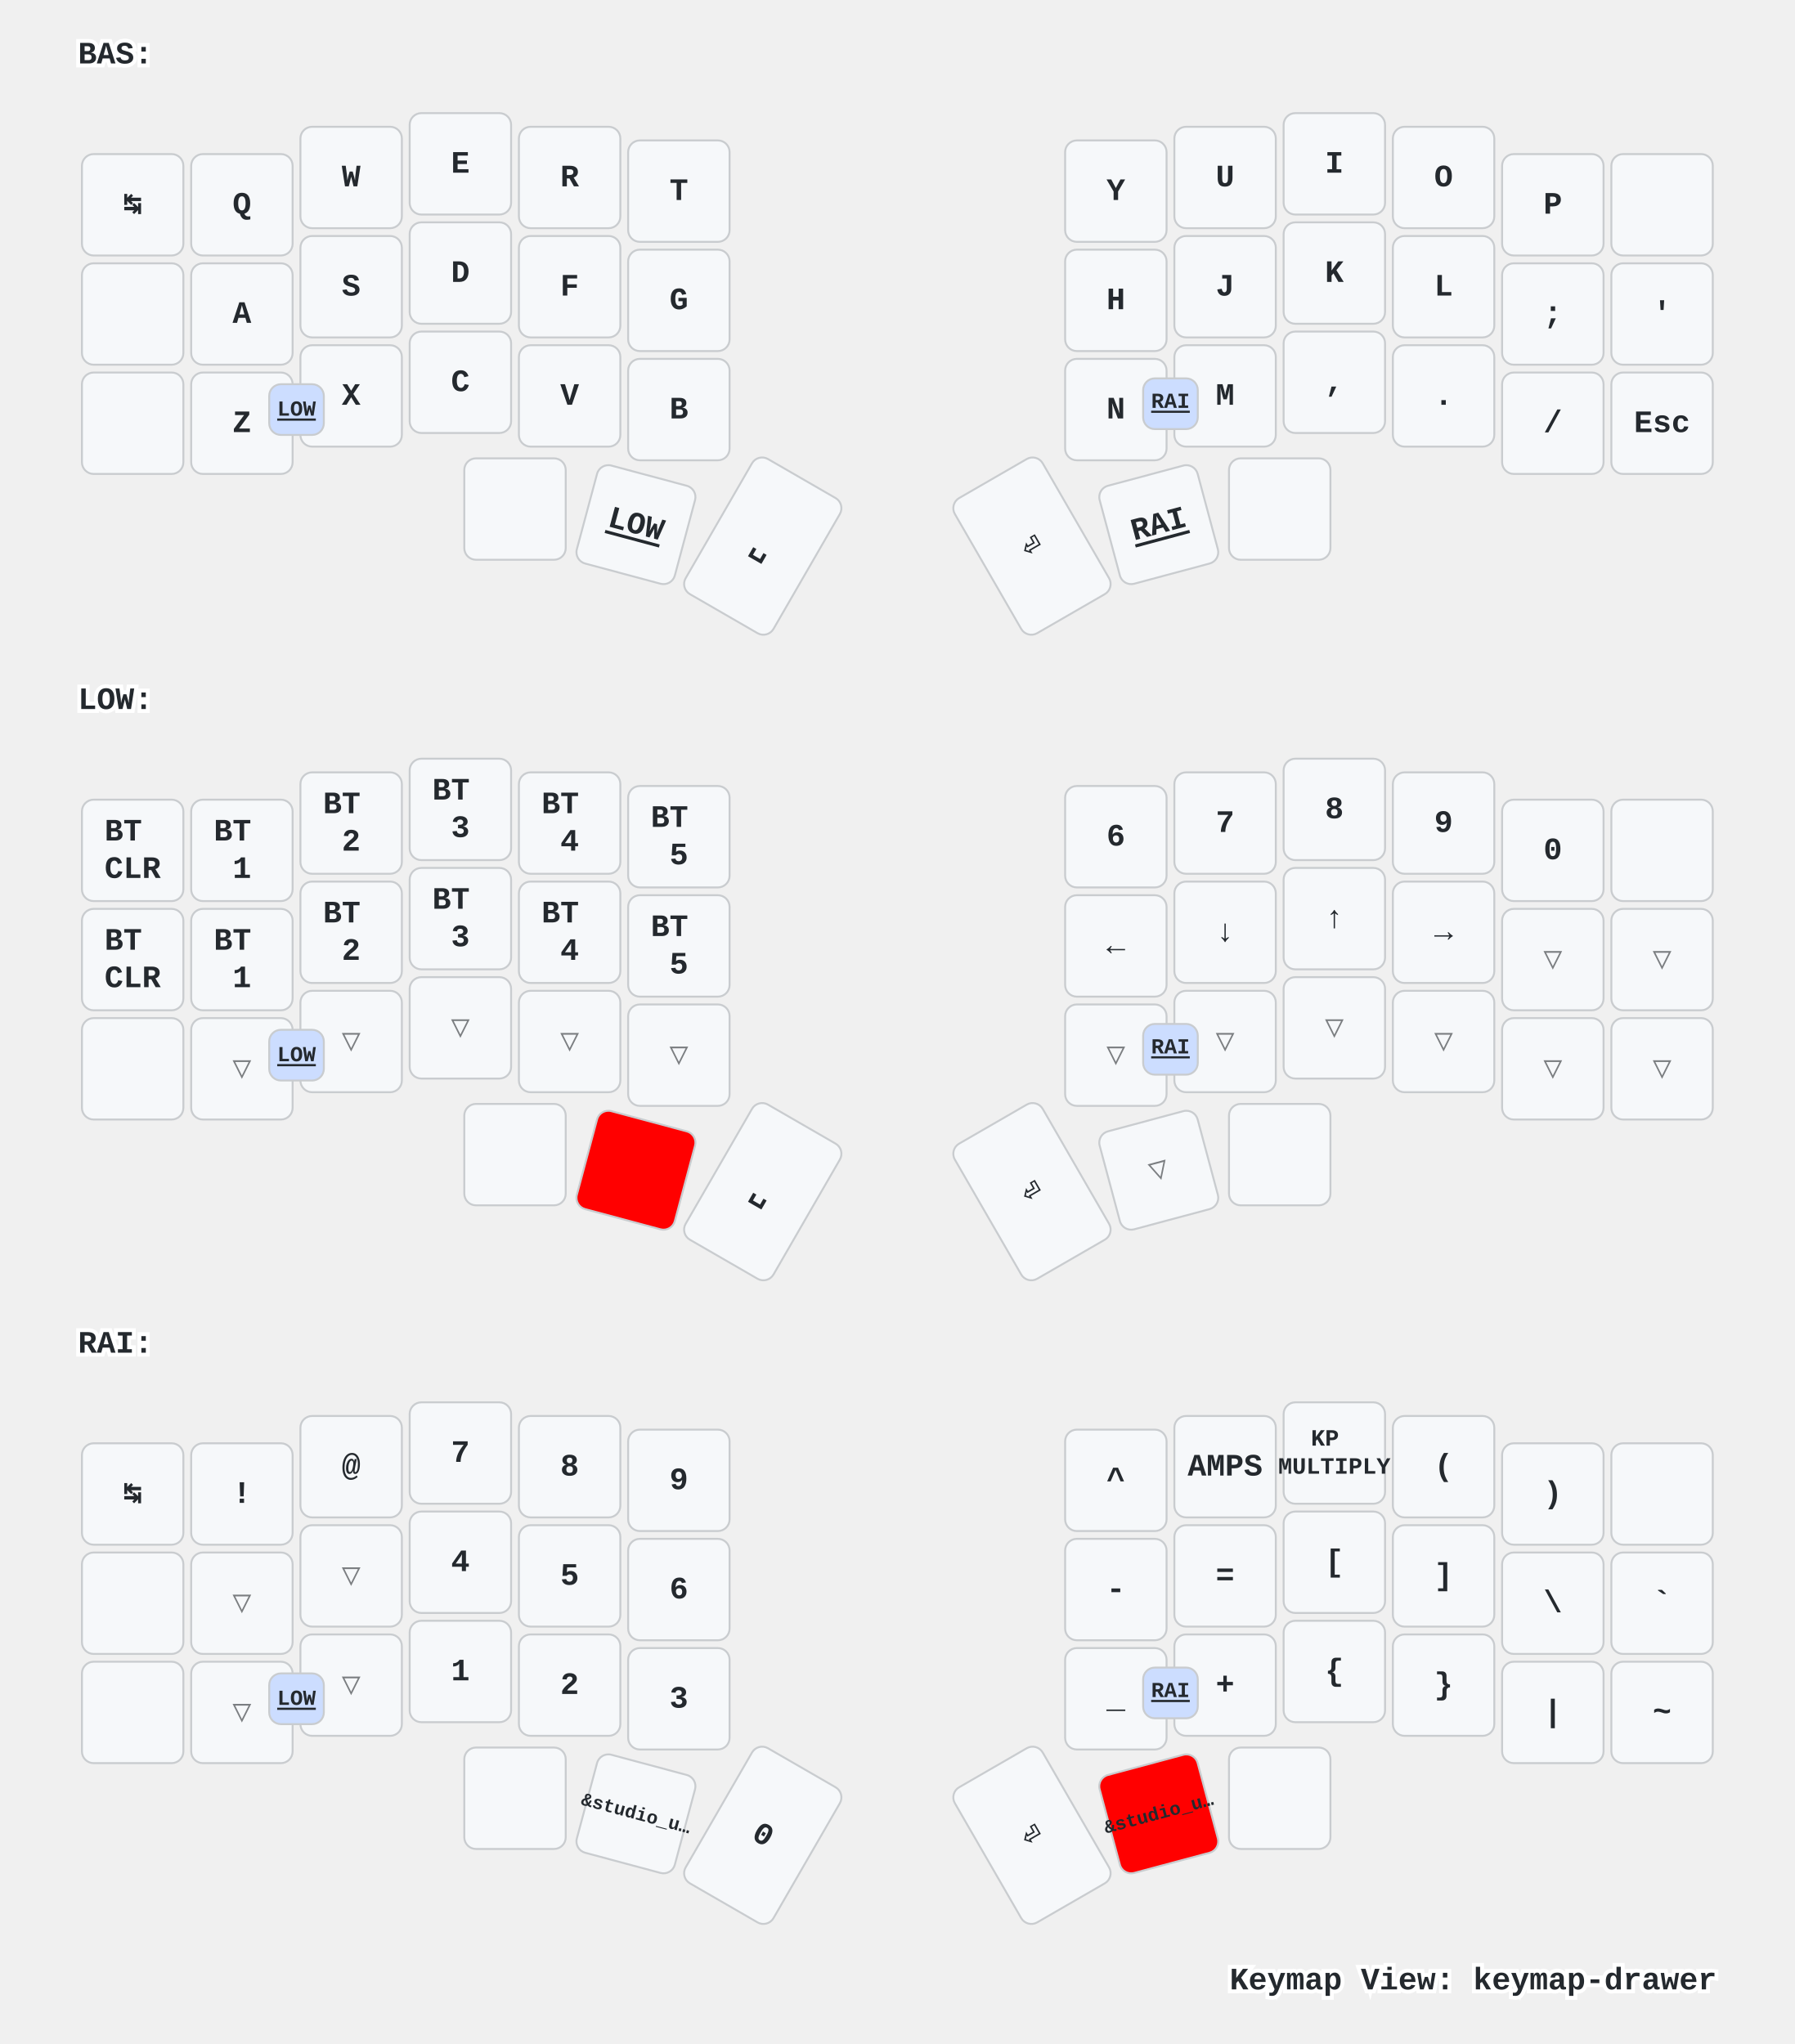
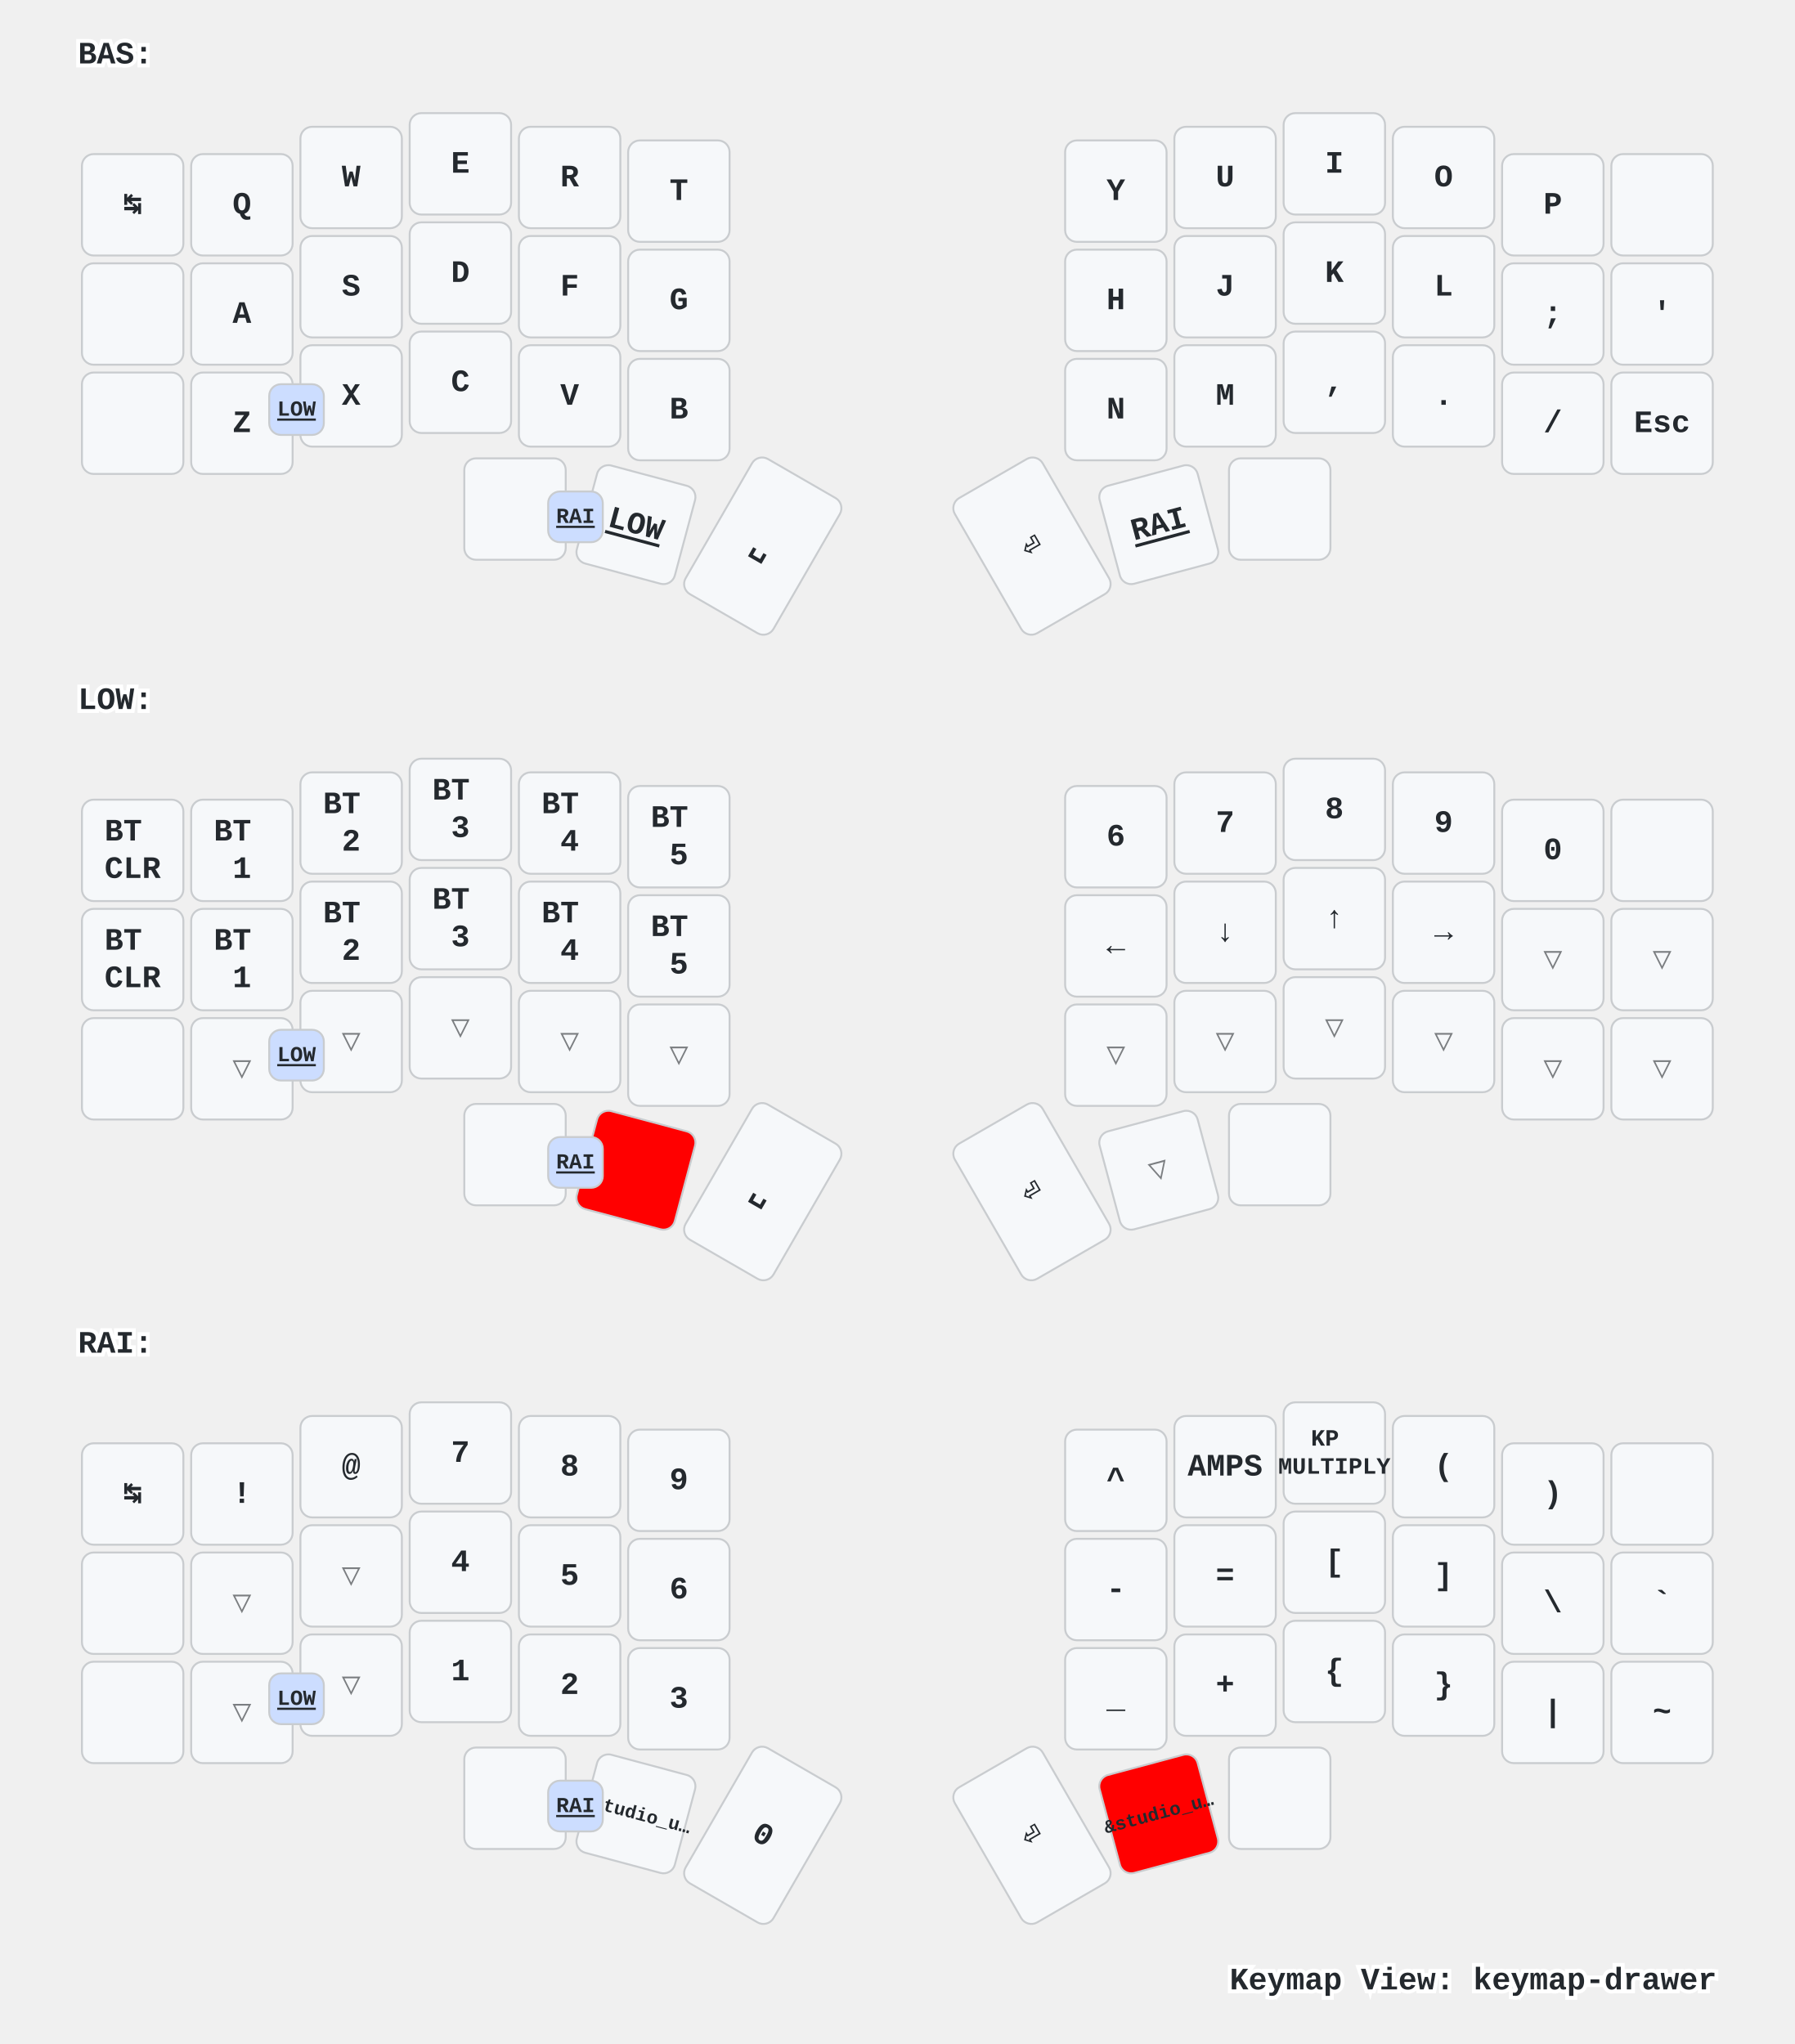
<svg xmlns="http://www.w3.org/2000/svg" xmlns:xlink="http://www.w3.org/1999/xlink" width="920" height="1048" viewBox="0 0 920 1048" class="keymap">
  <defs>/* start glyphs */
<svg id="mdi:apple-keyboard-command">
      <svg id="mdi-apple-keyboard-command" viewBox="0 0 24 24">
        <path d="M6,2A4,4 0 0,1 10,6V8H14V6A4,4 0 0,1 18,2A4,4 0 0,1 22,6A4,4 0 0,1 18,10H16V14H18A4,4 0 0,1 22,18A4,4 0 0,1 18,22A4,4 0 0,1 14,18V16H10V18A4,4 0 0,1 6,22A4,4 0 0,1 2,18A4,4 0 0,1 6,14H8V10H6A4,4 0 0,1 2,6A4,4 0 0,1 6,2M16,18A2,2 0 0,0 18,20A2,2 0 0,0 20,18A2,2 0 0,0 18,16H16V18M14,10H10V14H14V10M6,16A2,2 0 0,0 4,18A2,2 0 0,0 6,20A2,2 0 0,0 8,18V16H6M8,6A2,2 0 0,0 6,4A2,2 0 0,0 4,6A2,2 0 0,0 6,8H8V6M18,8A2,2 0 0,0 20,6A2,2 0 0,0 18,4A2,2 0 0,0 16,6V8H18Z" />
      </svg>
    </svg>
    <svg id="mdi:apple-keyboard-control">
      <svg id="mdi-apple-keyboard-control" viewBox="0 0 24 24">
        <path d="M19.78,11.78L18.36,13.19L12,6.83L5.64,13.19L4.22,11.78L12,4L19.78,11.78Z" />
      </svg>
    </svg>
    <svg id="mdi:apple-keyboard-option">
      <svg id="mdi-apple-keyboard-option" viewBox="0 0 24 24">
        <path d="M3,4H9.11L16.15,18H21V20H14.88L7.84,6H3V4M14,4H21V6H14V4Z" />
      </svg>
    </svg>
    <svg id="mdi:apple-keyboard-shift">
      <svg id="mdi-apple-keyboard-shift" viewBox="0 0 24 24">
        <path d="M15,18V12H17.17L12,6.83L6.83,12H9V18H15M12,4L22,14H17V20H7V14H2L12,4Z" />
      </svg>
    </svg>
    <svg id="mdi:backspace-outline">
      <svg id="mdi-backspace-outline" viewBox="0 0 24 24">
        <path d="M19,15.59L17.59,17L14,13.41L10.41,17L9,15.59L12.59,12L9,8.41L10.41,7L14,10.59L17.59,7L19,8.41L15.41,12L19,15.59M22,3A2,2 0 0,1 24,5V19A2,2 0 0,1 22,21H7C6.31,21 5.77,20.64 5.41,20.11L0,12L5.41,3.88C5.77,3.35 6.31,3 7,3H22M22,5H7L2.28,12L7,19H22V5Z" />
      </svg>
    </svg>
  </defs>/* end glyphs */
<style>/* inherit to force styles through use tags */
svg path {
    fill: inherit;
}

/* font and background color specifications */
svg.keymap {
    font-family: SFMono-Regular,Consolas,Liberation Mono,Menlo,monospace;
    font-size: 14px;
    font-kerning: normal;
    text-rendering: optimizeLegibility;
    fill: #24292e;
}

/* default key styling */
rect.key {
    fill: #f6f8fa;
}

rect.key, rect.combo {
    stroke: #c9cccf;
    stroke-width: 1;
}

/* default key side styling, only used is draw_key_sides is set */
rect.side {
    filter: brightness(90%);
}

/* color accent for combo boxes */
rect.combo, rect.combo-separate {
    fill: #cdf;
}

/* color accent for held keys */
rect.held, rect.combo.held {
    fill: #fdd;
}

/* color accent for ghost (optional) keys */
rect.ghost, rect.combo.ghost {
    stroke-dasharray: 4, 4;
    stroke-width: 2;
}

text {
    text-anchor: middle;
    dominant-baseline: middle;
}

/* styling for layer labels */
text.label {
    font-weight: bold;
    text-anchor: start;
    stroke: white;
    stroke-width: 4;
    paint-order: stroke;
}

/* styling for optional footer */
text.footer {
    text-anchor: end;
    dominant-baseline: auto;
    stroke: white;
    stroke-width: 4;
    paint-order: stroke;
}

/* styling for combo tap, and key non-tap label text */
text.combo, text.hold, text.shifted, text.left, text.right {
    font-size: 11px;
}

text.hold {
    text-anchor: middle;
    dominant-baseline: auto;
}

text.shifted {
    text-anchor: middle;
    dominant-baseline: hanging;
}

text.left {
    text-anchor: start;
}

text.right {
    text-anchor: end;
}

text.layer-activator {
    text-decoration: underline;
}

/* styling for hold/shifted label text in combo box */
text.combo.hold, text.combo.shifted, text.combo.left, text.combo.right {
    font-size: 8px;
}

/* lighter symbol for transparent keys */
text.trans {
    fill: #7b7e81;
}

/* styling for combo dendrons */
path.combo {
    stroke-width: 1;
    stroke: gray;
    fill: none;
}

/* Start Tabler Icons Cleanup */
/* cannot use height/width with glyphs */
.icon-tabler &gt; path {
    fill: inherit;
    stroke: inherit;
    stroke-width: 2;
}
/* hide tabler's default box */
.icon-tabler &gt; path[stroke="none"][fill="none"] {
    visibility: hidden;
}
/* End Tabler Icons Cleanup */

/* For default sytles, see https://github.com/caksoylar/keymap-drawer/blob/main/keymap_drawer/config.py#L85 */

svg.keymap {
  font-family: Ubuntu Mono, Inconsolata, Consolas, Liberation Mono, Menlo, monospace;
  font-size: 16px;
  font-weight: bold;
  text-rendering: optimizeLegibility;
}

/* Color accent for held keys
red = #f00
green = #0f0
blue = #00f
yellow = #ff0
cyan = #0ff
magenta = #f0f
white = #fff
black = #000
grey = #888
light grey = #ccc
#ffc
*/
rect.held, rect.combo.held {
    fill: #f00;
}

/* Technique borrowed and extended from https://github.com/englmaxi/zmk-config/blob/master/keymap-drawer/config.yaml */
.sym_sub_text.tap {
  translate: -5px 2px;
  font-size: 20px;
}
.sym_sub_text.shifted {
  translate: 10px 13px;
  font-size: 10px;
  opacity: 1.0;
}
.combo.sym_sub_text.tap {
  translate: -1px 1px;
}
.combo.sym_sub_text.shifted {
  translate: 7px 5px;
  font-size: 10px;
  opacity: 1.0;
}

/* Toggle */
.toggle.shifted {
  translate: -10px 12px;
}

.toggle.hold {
  translate: 13px -23px;
}

/* Variant for tap-dances */
.tap_dance.tap {
  translate: -7px 0px;
  font-size: 12px;
}
.tap_dance.shifted {
  translate: 7px 17px;
  font-size: 12px;
  opacity: 1.0;
}

/* Variant for symbol next to symbol */
.sym_by_sym.tap {
  translate: -6px 0px;
}
.sym_by_sym.shifted {
  translate: 10px 12px;
  opacity: 1.0;
}

.combo.sym_by_sym.tap {
  translate: -35px 0px;
}
.combo.sym_by_sym.shifted {
  translate: 35px 20px;
  opacity: 1.0;
}

.combo.sym_by_sym.hold {
  visibility: hidden;
}

/* hide hold box for combo sym_by_sym */
.combo.sym_by_sym.hold &gt; path[stroke="none"][fill="none"] {
  visibility: hidden;
}
</style>
  <g transform="translate(40, 0)" class="layer-BAS">
    <text x="0" y="28" class="label" id="BAS">BAS:</text>
    <g transform="translate(0, 56)">
      <g transform="translate(28, 49)" class="key keypos-0">
        <rect rx="6" ry="6" x="-26" y="-26" width="52" height="52" class="key" />
        <text x="0" y="0" class="key tap">↹</text>
      </g>
      <g transform="translate(84, 49)" class="key keypos-1">
        <rect rx="6" ry="6" x="-26" y="-26" width="52" height="52" class="key" />
        <text x="0" y="0" class="key tap">Q</text>
      </g>
      <g transform="translate(140, 35)" class="key keypos-2">
        <rect rx="6" ry="6" x="-26" y="-26" width="52" height="52" class="key" />
        <text x="0" y="0" class="key tap">W</text>
      </g>
      <g transform="translate(196, 28)" class="key keypos-3">
        <rect rx="6" ry="6" x="-26" y="-26" width="52" height="52" class="key" />
        <text x="0" y="0" class="key tap">E</text>
      </g>
      <g transform="translate(252, 35)" class="key keypos-4">
        <rect rx="6" ry="6" x="-26" y="-26" width="52" height="52" class="key" />
        <text x="0" y="0" class="key tap">R</text>
      </g>
      <g transform="translate(308, 42)" class="key keypos-5">
        <rect rx="6" ry="6" x="-26" y="-26" width="52" height="52" class="key" />
        <text x="0" y="0" class="key tap">T</text>
      </g>
      <g transform="translate(532, 42)" class="key keypos-6">
        <rect rx="6" ry="6" x="-26" y="-26" width="52" height="52" class="key" />
        <text x="0" y="0" class="key tap">Y</text>
      </g>
      <g transform="translate(588, 35)" class="key keypos-7">
        <rect rx="6" ry="6" x="-26" y="-26" width="52" height="52" class="key" />
        <text x="0" y="0" class="key tap">U</text>
      </g>
      <g transform="translate(644, 28)" class="key keypos-8">
        <rect rx="6" ry="6" x="-26" y="-26" width="52" height="52" class="key" />
        <text x="0" y="0" class="key tap">I</text>
      </g>
      <g transform="translate(700, 35)" class="key keypos-9">
        <rect rx="6" ry="6" x="-26" y="-26" width="52" height="52" class="key" />
        <text x="0" y="0" class="key tap">O</text>
      </g>
      <g transform="translate(756, 49)" class="key keypos-10">
        <rect rx="6" ry="6" x="-26" y="-26" width="52" height="52" class="key" />
        <text x="0" y="0" class="key tap">P</text>
      </g>
      <g transform="translate(812, 49)" class="key keypos-11">
        <rect rx="6" ry="6" x="-26" y="-26" width="52" height="52" class="key" />
        <use href="#mdi:backspace-outline" xlink:href="#mdi:backspace-outline" x="-9" y="-9" height="18" width="18.0" class="key tap glyph mdi:backspace-outline" />
      </g>
      <g transform="translate(28, 105)" class="key keypos-12">
        <rect rx="6" ry="6" x="-26" y="-26" width="52" height="52" class="key" />
        <use href="#mdi:apple-keyboard-control" xlink:href="#mdi:apple-keyboard-control" x="-9" y="-9" height="18" width="18.0" class="key tap glyph mdi:apple-keyboard-control" />
      </g>
      <g transform="translate(84, 105)" class="key keypos-13">
        <rect rx="6" ry="6" x="-26" y="-26" width="52" height="52" class="key" />
        <text x="0" y="0" class="key tap">A</text>
      </g>
      <g transform="translate(140, 91)" class="key keypos-14">
        <rect rx="6" ry="6" x="-26" y="-26" width="52" height="52" class="key" />
        <text x="0" y="0" class="key tap">S</text>
      </g>
      <g transform="translate(196, 84)" class="key keypos-15">
        <rect rx="6" ry="6" x="-26" y="-26" width="52" height="52" class="key" />
        <text x="0" y="0" class="key tap">D</text>
      </g>
      <g transform="translate(252, 91)" class="key keypos-16">
        <rect rx="6" ry="6" x="-26" y="-26" width="52" height="52" class="key" />
        <text x="0" y="0" class="key tap">F</text>
      </g>
      <g transform="translate(308, 98)" class="key keypos-17">
        <rect rx="6" ry="6" x="-26" y="-26" width="52" height="52" class="key" />
        <text x="0" y="0" class="key tap">G</text>
      </g>
      <g transform="translate(532, 98)" class="key keypos-18">
        <rect rx="6" ry="6" x="-26" y="-26" width="52" height="52" class="key" />
        <text x="0" y="0" class="key tap">H</text>
      </g>
      <g transform="translate(588, 91)" class="key keypos-19">
        <rect rx="6" ry="6" x="-26" y="-26" width="52" height="52" class="key" />
        <text x="0" y="0" class="key tap">J</text>
      </g>
      <g transform="translate(644, 84)" class="key keypos-20">
        <rect rx="6" ry="6" x="-26" y="-26" width="52" height="52" class="key" />
        <text x="0" y="0" class="key tap">K</text>
      </g>
      <g transform="translate(700, 91)" class="key keypos-21">
        <rect rx="6" ry="6" x="-26" y="-26" width="52" height="52" class="key" />
        <text x="0" y="0" class="key tap">L</text>
      </g>
      <g transform="translate(756, 105)" class="key keypos-22">
        <rect rx="6" ry="6" x="-26" y="-26" width="52" height="52" class="key" />
        <text x="0" y="0" class="key tap">;</text>
      </g>
      <g transform="translate(812, 105)" class="key keypos-23">
        <rect rx="6" ry="6" x="-26" y="-26" width="52" height="52" class="key" />
        <text x="0" y="0" class="key tap">'</text>
      </g>
      <g transform="translate(28, 161)" class="key keypos-24">
        <rect rx="6" ry="6" x="-26" y="-26" width="52" height="52" class="key" />
        <use href="#mdi:apple-keyboard-shift" xlink:href="#mdi:apple-keyboard-shift" x="-9" y="-9" height="18" width="18.0" class="key tap glyph mdi:apple-keyboard-shift" />
      </g>
      <g transform="translate(84, 161)" class="key keypos-25">
        <rect rx="6" ry="6" x="-26" y="-26" width="52" height="52" class="key" />
        <text x="0" y="0" class="key tap">Z</text>
      </g>
      <g transform="translate(140, 147)" class="key keypos-26">
        <rect rx="6" ry="6" x="-26" y="-26" width="52" height="52" class="key" />
        <text x="0" y="0" class="key tap">X</text>
      </g>
      <g transform="translate(196, 140)" class="key keypos-27">
        <rect rx="6" ry="6" x="-26" y="-26" width="52" height="52" class="key" />
        <text x="0" y="0" class="key tap">C</text>
      </g>
      <g transform="translate(252, 147)" class="key keypos-28">
        <rect rx="6" ry="6" x="-26" y="-26" width="52" height="52" class="key" />
        <text x="0" y="0" class="key tap">V</text>
      </g>
      <g transform="translate(308, 154)" class="key keypos-29">
        <rect rx="6" ry="6" x="-26" y="-26" width="52" height="52" class="key" />
        <text x="0" y="0" class="key tap">B</text>
      </g>
      <g transform="translate(532, 154)" class="key keypos-30">
        <rect rx="6" ry="6" x="-26" y="-26" width="52" height="52" class="key" />
        <text x="0" y="0" class="key tap">N</text>
      </g>
      <g transform="translate(588, 147)" class="key keypos-31">
        <rect rx="6" ry="6" x="-26" y="-26" width="52" height="52" class="key" />
        <text x="0" y="0" class="key tap">M</text>
      </g>
      <g transform="translate(644, 140)" class="key keypos-32">
        <rect rx="6" ry="6" x="-26" y="-26" width="52" height="52" class="key" />
        <text x="0" y="0" class="key tap">,</text>
      </g>
      <g transform="translate(700, 147)" class="key keypos-33">
        <rect rx="6" ry="6" x="-26" y="-26" width="52" height="52" class="key" />
        <text x="0" y="0" class="key tap">.</text>
      </g>
      <g transform="translate(756, 161)" class="key keypos-34">
        <rect rx="6" ry="6" x="-26" y="-26" width="52" height="52" class="key" />
        <text x="0" y="0" class="key tap">/</text>
      </g>
      <g transform="translate(812, 161)" class="key keypos-35">
        <rect rx="6" ry="6" x="-26" y="-26" width="52" height="52" class="key" />
        <text x="0" y="0" class="key tap">Esc</text>
      </g>
      <g transform="translate(224, 205)" class="key keypos-36">
        <rect rx="6" ry="6" x="-26" y="-26" width="52" height="52" class="key" />
        <use href="#mdi:apple-keyboard-command" xlink:href="#mdi:apple-keyboard-command" x="-9" y="-9" height="18" width="18.0" class="key tap glyph mdi:apple-keyboard-command" />
      </g>
      <g transform="translate(286, 213) rotate(15.0)" class="key keypos-37">
        <rect rx="6" ry="6" x="-26" y="-26" width="52" height="52" class="key" />
        <a href="#LOW">
          <text x="0" y="0" class="key tap layer-activator">LOW</text>
        </a>
      </g>
      <g transform="translate(351, 224) rotate(30.0)" class="key keypos-38">
        <rect rx="6" ry="6" x="-26" y="-40" width="52" height="80" class="key" />
        <text x="0" y="0" class="key tap">␣</text>
      </g>
      <g transform="translate(489, 224) rotate(-30.0)" class="key keypos-39">
        <rect rx="6" ry="6" x="-26" y="-40" width="52" height="80" class="key" />
        <text x="0" y="0" class="key tap">⏎</text>
      </g>
      <g transform="translate(554, 213) rotate(-15.0)" class="key keypos-40">
        <rect rx="6" ry="6" x="-26" y="-26" width="52" height="52" class="key" />
        <a href="#RAI">
          <text x="0" y="0" class="key tap layer-activator">RAI</text>
        </a>
      </g>
      <g transform="translate(616, 205)" class="key keypos-41">
        <rect rx="6" ry="6" x="-26" y="-26" width="52" height="52" class="key" />
        <use href="#mdi:apple-keyboard-option" xlink:href="#mdi:apple-keyboard-option" x="-9" y="-9" height="18" width="18.0" class="key tap glyph mdi:apple-keyboard-option" />
      </g>
      <g class="combo combopos-0">
        <rect rx="6" ry="6" x="98" y="141" width="28" height="26" class="combo" />
        <a href="#LOW">
          <text x="112" y="154" class="combo tap layer-activator">LOW</text>
        </a>
      </g>
      <g class="combo combopos-1">
-         <rect rx="6" ry="6" x="546" y="138" width="28" height="26" class="combo" />
+         <rect rx="6" ry="6" x="241" y="196" width="28" height="26" class="combo" />
        <a href="#RAI">
-           <text x="560" y="150" class="combo tap layer-activator">RAI</text>
+           <text x="255" y="209" class="combo tap layer-activator">RAI</text>
        </a>
      </g>
    </g>
  </g>
  <g transform="translate(40, 331)" class="layer-LOW">
    <text x="0" y="28" class="label" id="LOW">LOW:</text>
    <g transform="translate(0, 56)">
      <g transform="translate(28, 49)" class="key keypos-0">
        <rect rx="6" ry="6" x="-26" y="-26" width="52" height="52" class="key" />
        <text x="0" y="0" class="key tap">
          <tspan x="0" dy="-0.6em">BT</tspan>
          <tspan x="0" dy="1.2em">CLR</tspan>
        </text>
      </g>
      <g transform="translate(84, 49)" class="key keypos-1">
        <rect rx="6" ry="6" x="-26" y="-26" width="52" height="52" class="key" />
        <text x="0" y="0" class="key tap">
          <tspan x="0" dy="-0.6em">BT</tspan>
          <tspan x="0" dy="1.2em">1</tspan>
        </text>
      </g>
      <g transform="translate(140, 35)" class="key keypos-2">
        <rect rx="6" ry="6" x="-26" y="-26" width="52" height="52" class="key" />
        <text x="0" y="0" class="key tap">
          <tspan x="0" dy="-0.6em">BT</tspan>
          <tspan x="0" dy="1.2em">2</tspan>
        </text>
      </g>
      <g transform="translate(196, 28)" class="key keypos-3">
        <rect rx="6" ry="6" x="-26" y="-26" width="52" height="52" class="key" />
        <text x="0" y="0" class="key tap">
          <tspan x="0" dy="-0.6em">BT</tspan>
          <tspan x="0" dy="1.2em">3</tspan>
        </text>
      </g>
      <g transform="translate(252, 35)" class="key keypos-4">
        <rect rx="6" ry="6" x="-26" y="-26" width="52" height="52" class="key" />
        <text x="0" y="0" class="key tap">
          <tspan x="0" dy="-0.6em">BT</tspan>
          <tspan x="0" dy="1.2em">4</tspan>
        </text>
      </g>
      <g transform="translate(308, 42)" class="key keypos-5">
        <rect rx="6" ry="6" x="-26" y="-26" width="52" height="52" class="key" />
        <text x="0" y="0" class="key tap">
          <tspan x="0" dy="-0.6em">BT</tspan>
          <tspan x="0" dy="1.2em">5</tspan>
        </text>
      </g>
      <g transform="translate(532, 42)" class="key keypos-6">
        <rect rx="6" ry="6" x="-26" y="-26" width="52" height="52" class="key" />
        <text x="0" y="0" class="key tap">6</text>
      </g>
      <g transform="translate(588, 35)" class="key keypos-7">
        <rect rx="6" ry="6" x="-26" y="-26" width="52" height="52" class="key" />
        <text x="0" y="0" class="key tap">7</text>
      </g>
      <g transform="translate(644, 28)" class="key keypos-8">
        <rect rx="6" ry="6" x="-26" y="-26" width="52" height="52" class="key" />
        <text x="0" y="0" class="key tap">8</text>
      </g>
      <g transform="translate(700, 35)" class="key keypos-9">
        <rect rx="6" ry="6" x="-26" y="-26" width="52" height="52" class="key" />
        <text x="0" y="0" class="key tap">9</text>
      </g>
      <g transform="translate(756, 49)" class="key keypos-10">
        <rect rx="6" ry="6" x="-26" y="-26" width="52" height="52" class="key" />
        <text x="0" y="0" class="key tap">0</text>
      </g>
      <g transform="translate(812, 49)" class="key keypos-11">
        <rect rx="6" ry="6" x="-26" y="-26" width="52" height="52" class="key" />
        <use href="#mdi:backspace-outline" xlink:href="#mdi:backspace-outline" x="-9" y="-9" height="18" width="18.0" class="key tap glyph mdi:backspace-outline" />
      </g>
      <g transform="translate(28, 105)" class="key keypos-12">
        <rect rx="6" ry="6" x="-26" y="-26" width="52" height="52" class="key" />
        <text x="0" y="0" class="key tap">
          <tspan x="0" dy="-0.6em">BT</tspan>
          <tspan x="0" dy="1.2em">CLR</tspan>
        </text>
      </g>
      <g transform="translate(84, 105)" class="key keypos-13">
        <rect rx="6" ry="6" x="-26" y="-26" width="52" height="52" class="key" />
        <text x="0" y="0" class="key tap">
          <tspan x="0" dy="-0.6em">BT</tspan>
          <tspan x="0" dy="1.2em">1</tspan>
        </text>
      </g>
      <g transform="translate(140, 91)" class="key keypos-14">
        <rect rx="6" ry="6" x="-26" y="-26" width="52" height="52" class="key" />
        <text x="0" y="0" class="key tap">
          <tspan x="0" dy="-0.6em">BT</tspan>
          <tspan x="0" dy="1.2em">2</tspan>
        </text>
      </g>
      <g transform="translate(196, 84)" class="key keypos-15">
        <rect rx="6" ry="6" x="-26" y="-26" width="52" height="52" class="key" />
        <text x="0" y="0" class="key tap">
          <tspan x="0" dy="-0.6em">BT</tspan>
          <tspan x="0" dy="1.2em">3</tspan>
        </text>
      </g>
      <g transform="translate(252, 91)" class="key keypos-16">
        <rect rx="6" ry="6" x="-26" y="-26" width="52" height="52" class="key" />
        <text x="0" y="0" class="key tap">
          <tspan x="0" dy="-0.6em">BT</tspan>
          <tspan x="0" dy="1.2em">4</tspan>
        </text>
      </g>
      <g transform="translate(308, 98)" class="key keypos-17">
        <rect rx="6" ry="6" x="-26" y="-26" width="52" height="52" class="key" />
        <text x="0" y="0" class="key tap">
          <tspan x="0" dy="-0.6em">BT</tspan>
          <tspan x="0" dy="1.2em">5</tspan>
        </text>
      </g>
      <g transform="translate(532, 98)" class="key keypos-18">
        <rect rx="6" ry="6" x="-26" y="-26" width="52" height="52" class="key" />
        <text x="0" y="0" class="key tap">←</text>
      </g>
      <g transform="translate(588, 91)" class="key keypos-19">
        <rect rx="6" ry="6" x="-26" y="-26" width="52" height="52" class="key" />
        <text x="0" y="0" class="key tap">↓</text>
      </g>
      <g transform="translate(644, 84)" class="key keypos-20">
        <rect rx="6" ry="6" x="-26" y="-26" width="52" height="52" class="key" />
        <text x="0" y="0" class="key tap">↑</text>
      </g>
      <g transform="translate(700, 91)" class="key keypos-21">
        <rect rx="6" ry="6" x="-26" y="-26" width="52" height="52" class="key" />
        <text x="0" y="0" class="key tap">→</text>
      </g>
      <g transform="translate(756, 105)" class="key trans keypos-22">
        <rect rx="6" ry="6" x="-26" y="-26" width="52" height="52" class="key trans" />
        <text x="0" y="0" class="key trans tap">▽</text>
      </g>
      <g transform="translate(812, 105)" class="key trans keypos-23">
        <rect rx="6" ry="6" x="-26" y="-26" width="52" height="52" class="key trans" />
        <text x="0" y="0" class="key trans tap">▽</text>
      </g>
      <g transform="translate(28, 161)" class="key keypos-24">
        <rect rx="6" ry="6" x="-26" y="-26" width="52" height="52" class="key" />
        <use href="#mdi:apple-keyboard-shift" xlink:href="#mdi:apple-keyboard-shift" x="-9" y="-9" height="18" width="18.0" class="key tap glyph mdi:apple-keyboard-shift" />
      </g>
      <g transform="translate(84, 161)" class="key trans keypos-25">
        <rect rx="6" ry="6" x="-26" y="-26" width="52" height="52" class="key trans" />
        <text x="0" y="0" class="key trans tap">▽</text>
      </g>
      <g transform="translate(140, 147)" class="key trans keypos-26">
        <rect rx="6" ry="6" x="-26" y="-26" width="52" height="52" class="key trans" />
        <text x="0" y="0" class="key trans tap">▽</text>
      </g>
      <g transform="translate(196, 140)" class="key trans keypos-27">
        <rect rx="6" ry="6" x="-26" y="-26" width="52" height="52" class="key trans" />
        <text x="0" y="0" class="key trans tap">▽</text>
      </g>
      <g transform="translate(252, 147)" class="key trans keypos-28">
        <rect rx="6" ry="6" x="-26" y="-26" width="52" height="52" class="key trans" />
        <text x="0" y="0" class="key trans tap">▽</text>
      </g>
      <g transform="translate(308, 154)" class="key trans keypos-29">
        <rect rx="6" ry="6" x="-26" y="-26" width="52" height="52" class="key trans" />
        <text x="0" y="0" class="key trans tap">▽</text>
      </g>
      <g transform="translate(532, 154)" class="key trans keypos-30">
        <rect rx="6" ry="6" x="-26" y="-26" width="52" height="52" class="key trans" />
        <text x="0" y="0" class="key trans tap">▽</text>
      </g>
      <g transform="translate(588, 147)" class="key trans keypos-31">
        <rect rx="6" ry="6" x="-26" y="-26" width="52" height="52" class="key trans" />
        <text x="0" y="0" class="key trans tap">▽</text>
      </g>
      <g transform="translate(644, 140)" class="key trans keypos-32">
        <rect rx="6" ry="6" x="-26" y="-26" width="52" height="52" class="key trans" />
        <text x="0" y="0" class="key trans tap">▽</text>
      </g>
      <g transform="translate(700, 147)" class="key trans keypos-33">
        <rect rx="6" ry="6" x="-26" y="-26" width="52" height="52" class="key trans" />
        <text x="0" y="0" class="key trans tap">▽</text>
      </g>
      <g transform="translate(756, 161)" class="key trans keypos-34">
        <rect rx="6" ry="6" x="-26" y="-26" width="52" height="52" class="key trans" />
        <text x="0" y="0" class="key trans tap">▽</text>
      </g>
      <g transform="translate(812, 161)" class="key trans keypos-35">
        <rect rx="6" ry="6" x="-26" y="-26" width="52" height="52" class="key trans" />
        <text x="0" y="0" class="key trans tap">▽</text>
      </g>
      <g transform="translate(224, 205)" class="key keypos-36">
        <rect rx="6" ry="6" x="-26" y="-26" width="52" height="52" class="key" />
        <use href="#mdi:apple-keyboard-command" xlink:href="#mdi:apple-keyboard-command" x="-9" y="-9" height="18" width="18.0" class="key tap glyph mdi:apple-keyboard-command" />
      </g>
      <g transform="translate(286, 213) rotate(15.0)" class="key held keypos-37">
        <rect rx="6" ry="6" x="-26" y="-26" width="52" height="52" class="key held" />
      </g>
      <g transform="translate(351, 224) rotate(30.0)" class="key keypos-38">
        <rect rx="6" ry="6" x="-26" y="-40" width="52" height="80" class="key" />
        <text x="0" y="0" class="key tap">␣</text>
      </g>
      <g transform="translate(489, 224) rotate(-30.0)" class="key keypos-39">
        <rect rx="6" ry="6" x="-26" y="-40" width="52" height="80" class="key" />
        <text x="0" y="0" class="key tap">⏎</text>
      </g>
      <g transform="translate(554, 213) rotate(-15.0)" class="key trans keypos-40">
        <rect rx="6" ry="6" x="-26" y="-26" width="52" height="52" class="key trans" />
        <text x="0" y="0" class="key trans tap">▽</text>
      </g>
      <g transform="translate(616, 205)" class="key keypos-41">
        <rect rx="6" ry="6" x="-26" y="-26" width="52" height="52" class="key" />
        <use href="#mdi:apple-keyboard-option" xlink:href="#mdi:apple-keyboard-option" x="-9" y="-9" height="18" width="18.0" class="key tap glyph mdi:apple-keyboard-option" />
      </g>
      <g class="combo combopos-0">
        <rect rx="6" ry="6" x="98" y="141" width="28" height="26" class="combo" />
        <a href="#LOW">
          <text x="112" y="154" class="combo tap layer-activator">LOW</text>
        </a>
      </g>
      <g class="combo combopos-1">
-         <rect rx="6" ry="6" x="546" y="138" width="28" height="26" class="combo" />
+         <rect rx="6" ry="6" x="241" y="196" width="28" height="26" class="combo" />
        <a href="#RAI">
-           <text x="560" y="150" class="combo tap layer-activator">RAI</text>
+           <text x="255" y="209" class="combo tap layer-activator">RAI</text>
        </a>
      </g>
    </g>
  </g>
  <g transform="translate(40, 661)" class="layer-RAI">
    <text x="0" y="28" class="label" id="RAI">RAI:</text>
    <g transform="translate(0, 56)">
      <g transform="translate(28, 49)" class="key keypos-0">
        <rect rx="6" ry="6" x="-26" y="-26" width="52" height="52" class="key" />
        <text x="0" y="0" class="key tap">↹</text>
      </g>
      <g transform="translate(84, 49)" class="key keypos-1">
        <rect rx="6" ry="6" x="-26" y="-26" width="52" height="52" class="key" />
        <text x="0" y="0" class="key tap">!</text>
      </g>
      <g transform="translate(140, 35)" class="key keypos-2">
        <rect rx="6" ry="6" x="-26" y="-26" width="52" height="52" class="key" />
        <text x="0" y="0" class="key tap">@</text>
      </g>
      <g transform="translate(196, 28)" class="key keypos-3">
        <rect rx="6" ry="6" x="-26" y="-26" width="52" height="52" class="key" />
        <text x="0" y="0" class="key tap">7</text>
      </g>
      <g transform="translate(252, 35)" class="key keypos-4">
        <rect rx="6" ry="6" x="-26" y="-26" width="52" height="52" class="key" />
        <text x="0" y="0" class="key tap">8</text>
      </g>
      <g transform="translate(308, 42)" class="key keypos-5">
        <rect rx="6" ry="6" x="-26" y="-26" width="52" height="52" class="key" />
        <text x="0" y="0" class="key tap">9</text>
      </g>
      <g transform="translate(532, 42)" class="key keypos-6">
        <rect rx="6" ry="6" x="-26" y="-26" width="52" height="52" class="key" />
        <text x="0" y="0" class="key tap">^</text>
      </g>
      <g transform="translate(588, 35)" class="key keypos-7">
        <rect rx="6" ry="6" x="-26" y="-26" width="52" height="52" class="key" />
        <text x="0" y="0" class="key tap">AMPS</text>
      </g>
      <g transform="translate(644, 28)" class="key keypos-8">
        <rect rx="6" ry="6" x="-26" y="-26" width="52" height="52" class="key" />
        <text x="0" y="0" class="key tap">
          <tspan x="0" dy="-0.6em" style="font-size: 75%">KP</tspan>
          <tspan x="0" dy="1.2em" style="font-size: 75%">MULTIPLY</tspan>
        </text>
      </g>
      <g transform="translate(700, 35)" class="key keypos-9">
        <rect rx="6" ry="6" x="-26" y="-26" width="52" height="52" class="key" />
        <text x="0" y="0" class="key tap">(</text>
      </g>
      <g transform="translate(756, 49)" class="key keypos-10">
        <rect rx="6" ry="6" x="-26" y="-26" width="52" height="52" class="key" />
        <text x="0" y="0" class="key tap">)</text>
      </g>
      <g transform="translate(812, 49)" class="key keypos-11">
        <rect rx="6" ry="6" x="-26" y="-26" width="52" height="52" class="key" />
        <use href="#mdi:backspace-outline" xlink:href="#mdi:backspace-outline" x="-9" y="-9" height="18" width="18.0" class="key tap glyph mdi:backspace-outline" />
      </g>
      <g transform="translate(28, 105)" class="key keypos-12">
        <rect rx="6" ry="6" x="-26" y="-26" width="52" height="52" class="key" />
        <use href="#mdi:apple-keyboard-control" xlink:href="#mdi:apple-keyboard-control" x="-9" y="-9" height="18" width="18.0" class="key tap glyph mdi:apple-keyboard-control" />
      </g>
      <g transform="translate(84, 105)" class="key trans keypos-13">
        <rect rx="6" ry="6" x="-26" y="-26" width="52" height="52" class="key trans" />
        <text x="0" y="0" class="key trans tap">▽</text>
      </g>
      <g transform="translate(140, 91)" class="key trans keypos-14">
        <rect rx="6" ry="6" x="-26" y="-26" width="52" height="52" class="key trans" />
        <text x="0" y="0" class="key trans tap">▽</text>
      </g>
      <g transform="translate(196, 84)" class="key keypos-15">
        <rect rx="6" ry="6" x="-26" y="-26" width="52" height="52" class="key" />
        <text x="0" y="0" class="key tap">4</text>
      </g>
      <g transform="translate(252, 91)" class="key keypos-16">
        <rect rx="6" ry="6" x="-26" y="-26" width="52" height="52" class="key" />
        <text x="0" y="0" class="key tap">5</text>
      </g>
      <g transform="translate(308, 98)" class="key keypos-17">
        <rect rx="6" ry="6" x="-26" y="-26" width="52" height="52" class="key" />
        <text x="0" y="0" class="key tap">6</text>
      </g>
      <g transform="translate(532, 98)" class="key keypos-18">
        <rect rx="6" ry="6" x="-26" y="-26" width="52" height="52" class="key" />
        <text x="0" y="0" class="key tap">-</text>
      </g>
      <g transform="translate(588, 91)" class="key keypos-19">
        <rect rx="6" ry="6" x="-26" y="-26" width="52" height="52" class="key" />
        <text x="0" y="0" class="key tap">=</text>
      </g>
      <g transform="translate(644, 84)" class="key keypos-20">
        <rect rx="6" ry="6" x="-26" y="-26" width="52" height="52" class="key" />
        <text x="0" y="0" class="key tap">[</text>
      </g>
      <g transform="translate(700, 91)" class="key keypos-21">
        <rect rx="6" ry="6" x="-26" y="-26" width="52" height="52" class="key" />
        <text x="0" y="0" class="key tap">]</text>
      </g>
      <g transform="translate(756, 105)" class="key keypos-22">
        <rect rx="6" ry="6" x="-26" y="-26" width="52" height="52" class="key" />
        <text x="0" y="0" class="key tap">\</text>
      </g>
      <g transform="translate(812, 105)" class="key keypos-23">
        <rect rx="6" ry="6" x="-26" y="-26" width="52" height="52" class="key" />
        <text x="0" y="0" class="key tap">`</text>
      </g>
      <g transform="translate(28, 161)" class="key keypos-24">
        <rect rx="6" ry="6" x="-26" y="-26" width="52" height="52" class="key" />
        <use href="#mdi:apple-keyboard-shift" xlink:href="#mdi:apple-keyboard-shift" x="-9" y="-9" height="18" width="18.0" class="key tap glyph mdi:apple-keyboard-shift" />
      </g>
      <g transform="translate(84, 161)" class="key trans keypos-25">
        <rect rx="6" ry="6" x="-26" y="-26" width="52" height="52" class="key trans" />
        <text x="0" y="0" class="key trans tap">▽</text>
      </g>
      <g transform="translate(140, 147)" class="key trans keypos-26">
        <rect rx="6" ry="6" x="-26" y="-26" width="52" height="52" class="key trans" />
        <text x="0" y="0" class="key trans tap">▽</text>
      </g>
      <g transform="translate(196, 140)" class="key keypos-27">
        <rect rx="6" ry="6" x="-26" y="-26" width="52" height="52" class="key" />
        <text x="0" y="0" class="key tap">1</text>
      </g>
      <g transform="translate(252, 147)" class="key keypos-28">
        <rect rx="6" ry="6" x="-26" y="-26" width="52" height="52" class="key" />
        <text x="0" y="0" class="key tap">2</text>
      </g>
      <g transform="translate(308, 154)" class="key keypos-29">
        <rect rx="6" ry="6" x="-26" y="-26" width="52" height="52" class="key" />
        <text x="0" y="0" class="key tap">3</text>
      </g>
      <g transform="translate(532, 154)" class="key keypos-30">
        <rect rx="6" ry="6" x="-26" y="-26" width="52" height="52" class="key" />
        <text x="0" y="0" class="key tap">_</text>
      </g>
      <g transform="translate(588, 147)" class="key keypos-31">
        <rect rx="6" ry="6" x="-26" y="-26" width="52" height="52" class="key" />
        <text x="0" y="0" class="key tap">+</text>
      </g>
      <g transform="translate(644, 140)" class="key keypos-32">
        <rect rx="6" ry="6" x="-26" y="-26" width="52" height="52" class="key" />
        <text x="0" y="0" class="key tap">{</text>
      </g>
      <g transform="translate(700, 147)" class="key keypos-33">
        <rect rx="6" ry="6" x="-26" y="-26" width="52" height="52" class="key" />
        <text x="0" y="0" class="key tap">}</text>
      </g>
      <g transform="translate(756, 161)" class="key keypos-34">
        <rect rx="6" ry="6" x="-26" y="-26" width="52" height="52" class="key" />
        <text x="0" y="0" class="key tap">|</text>
      </g>
      <g transform="translate(812, 161)" class="key keypos-35">
        <rect rx="6" ry="6" x="-26" y="-26" width="52" height="52" class="key" />
        <text x="0" y="0" class="key tap">~</text>
      </g>
      <g transform="translate(224, 205)" class="key keypos-36">
        <rect rx="6" ry="6" x="-26" y="-26" width="52" height="52" class="key" />
        <use href="#mdi:apple-keyboard-command" xlink:href="#mdi:apple-keyboard-command" x="-9" y="-9" height="18" width="18.0" class="key tap glyph mdi:apple-keyboard-command" />
      </g>
      <g transform="translate(286, 213) rotate(15.0)" class="key keypos-37">
        <rect rx="6" ry="6" x="-26" y="-26" width="52" height="52" class="key" />
        <text x="0" y="0" class="key tap">
          <tspan style="font-size: 60%">&amp;studio_u…</tspan>
        </text>
      </g>
      <g transform="translate(351, 224) rotate(30.0)" class="key keypos-38">
        <rect rx="6" ry="6" x="-26" y="-40" width="52" height="80" class="key" />
        <text x="0" y="0" class="key tap">0</text>
      </g>
      <g transform="translate(489, 224) rotate(-30.0)" class="key keypos-39">
        <rect rx="6" ry="6" x="-26" y="-40" width="52" height="80" class="key" />
        <text x="0" y="0" class="key tap">⏎</text>
      </g>
      <g transform="translate(554, 213) rotate(-15.0)" class="key held keypos-40">
        <rect rx="6" ry="6" x="-26" y="-26" width="52" height="52" class="key held" />
        <text x="0" y="0" class="key held tap">
          <tspan style="font-size: 60%">&amp;studio_u…</tspan>
        </text>
      </g>
      <g transform="translate(616, 205)" class="key keypos-41">
        <rect rx="6" ry="6" x="-26" y="-26" width="52" height="52" class="key" />
        <use href="#mdi:apple-keyboard-option" xlink:href="#mdi:apple-keyboard-option" x="-9" y="-9" height="18" width="18.0" class="key tap glyph mdi:apple-keyboard-option" />
      </g>
      <g class="combo combopos-0">
        <rect rx="6" ry="6" x="98" y="141" width="28" height="26" class="combo" />
        <a href="#LOW">
          <text x="112" y="154" class="combo tap layer-activator">LOW</text>
        </a>
      </g>
      <g class="combo combopos-1">
-         <rect rx="6" ry="6" x="546" y="138" width="28" height="26" class="combo" />
+         <rect rx="6" ry="6" x="241" y="196" width="28" height="26" class="combo" />
        <a href="#RAI">
-           <text x="560" y="150" class="combo tap layer-activator">RAI</text>
+           <text x="255" y="209" class="combo tap layer-activator">RAI</text>
        </a>
      </g>
    </g>
  </g>
  <text x="880.0" y="1020.0" class="footer">Keymap View: <a href="https://github.com/caksoylar/keymap-drawer">keymap-drawer</a>
  </text>
</svg>
